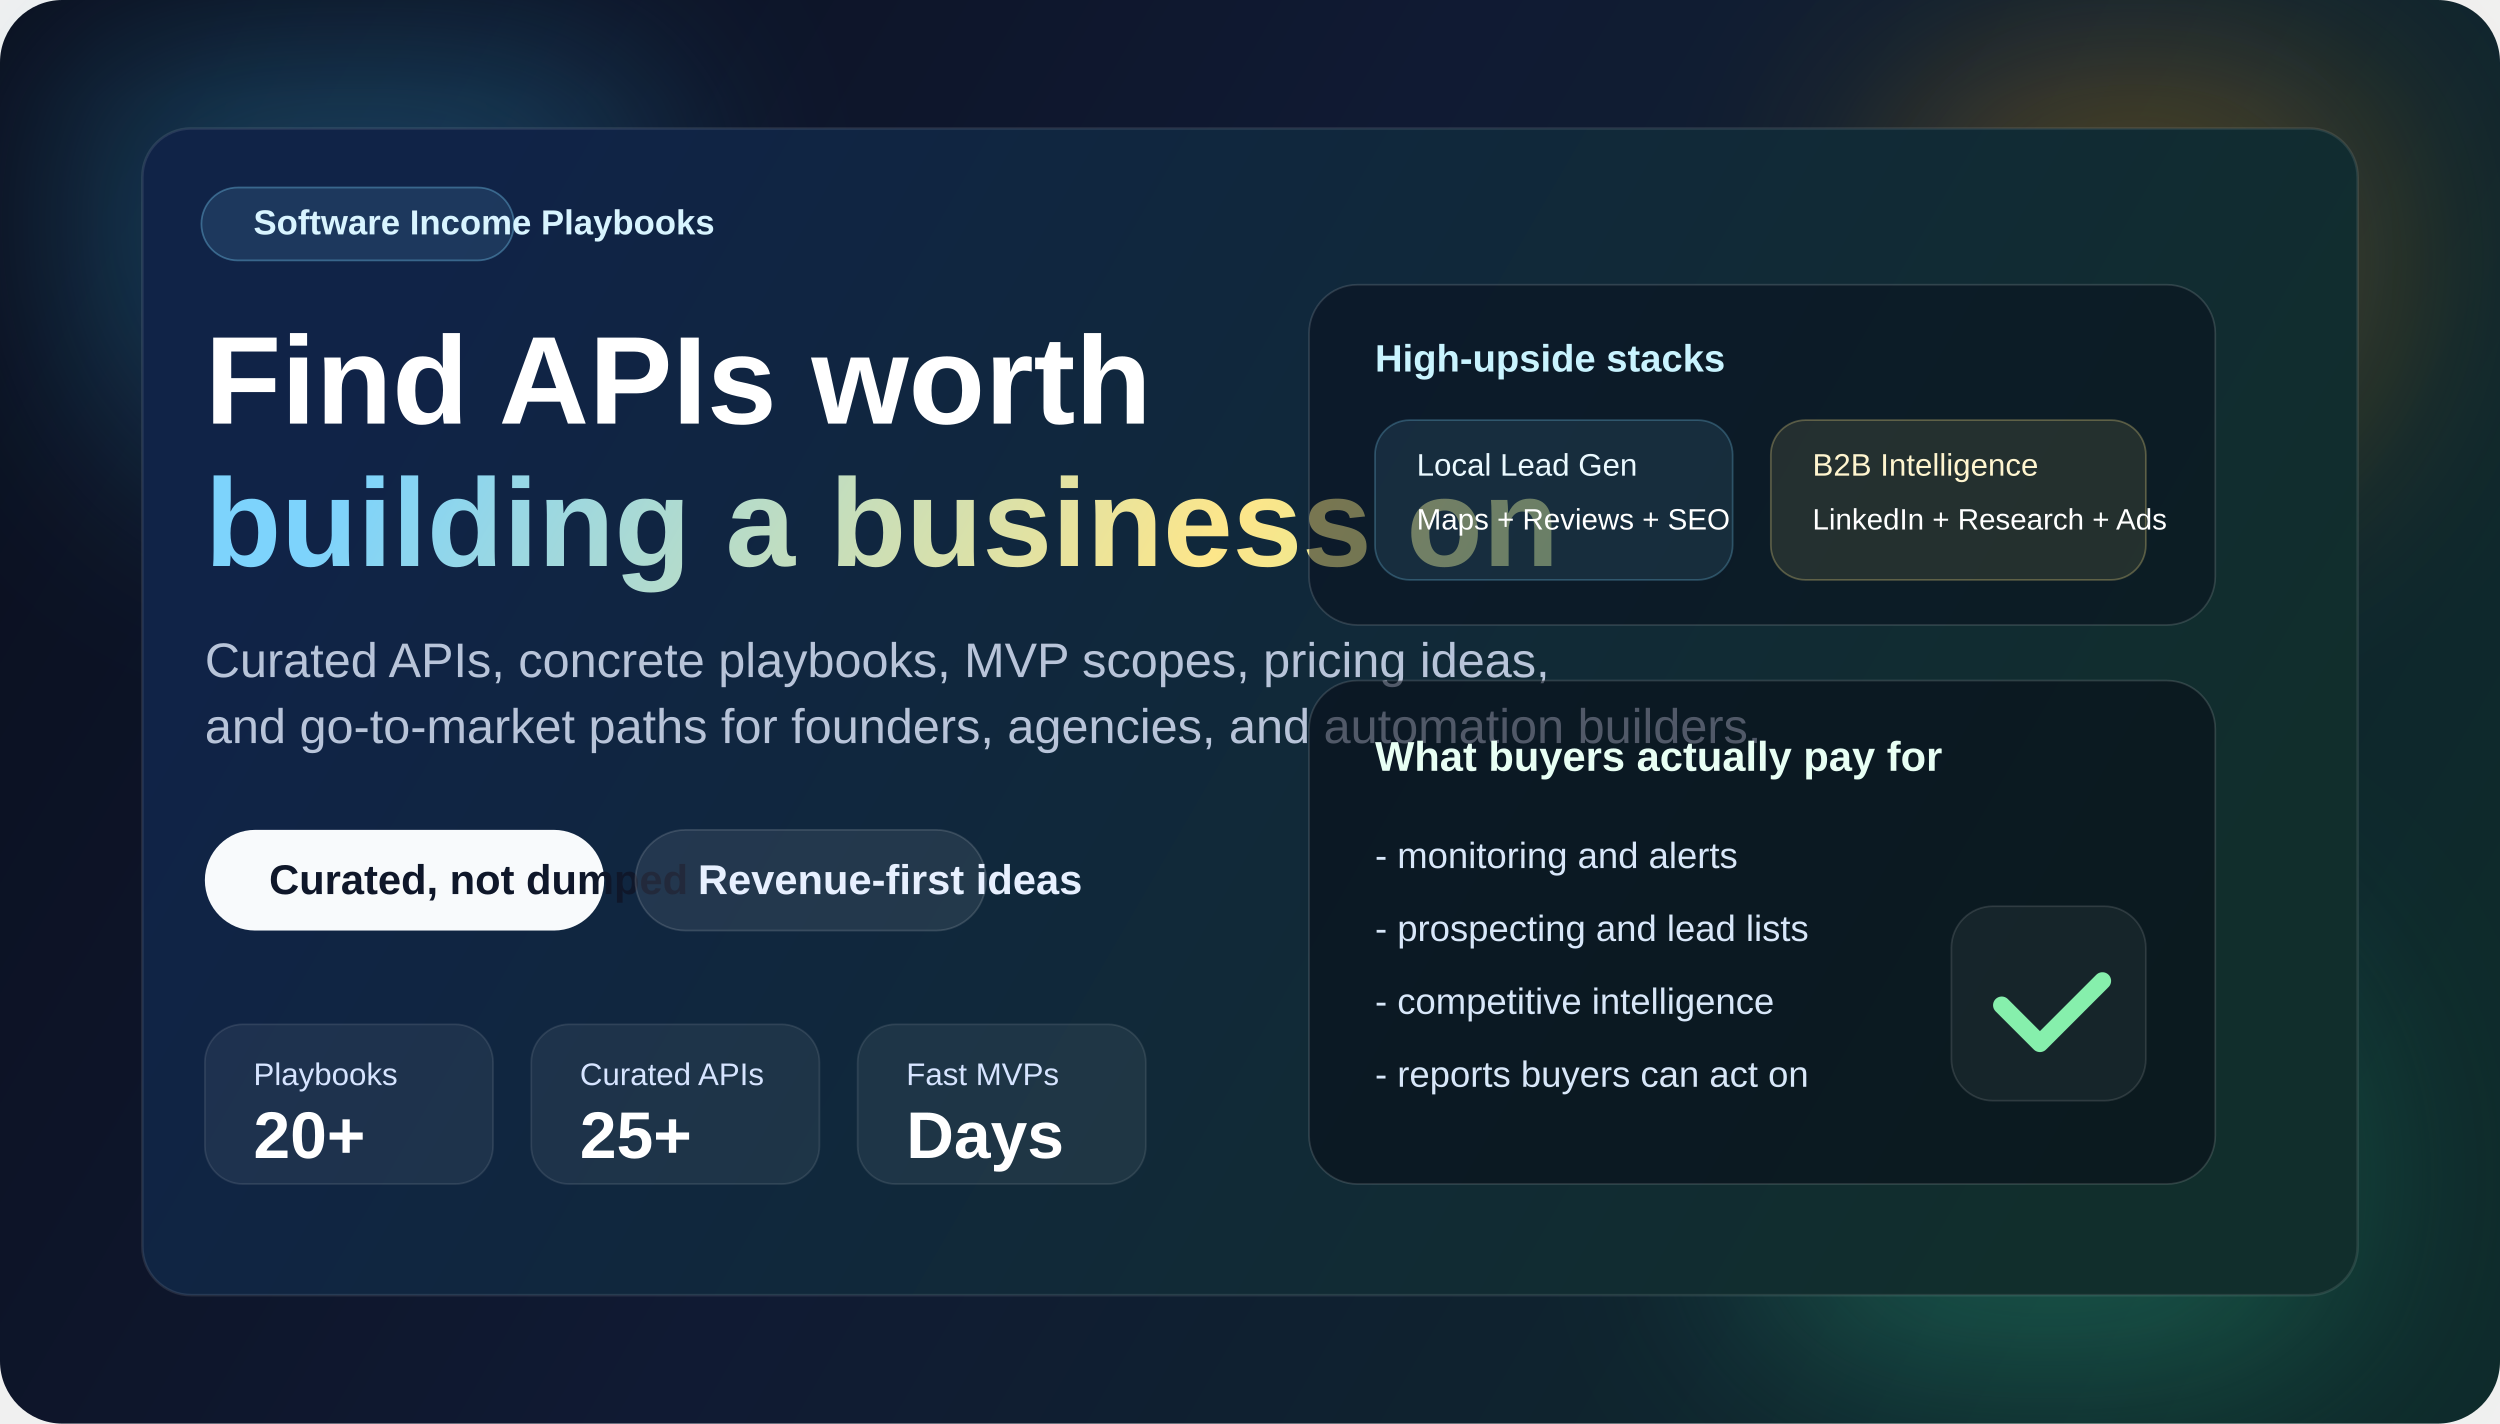
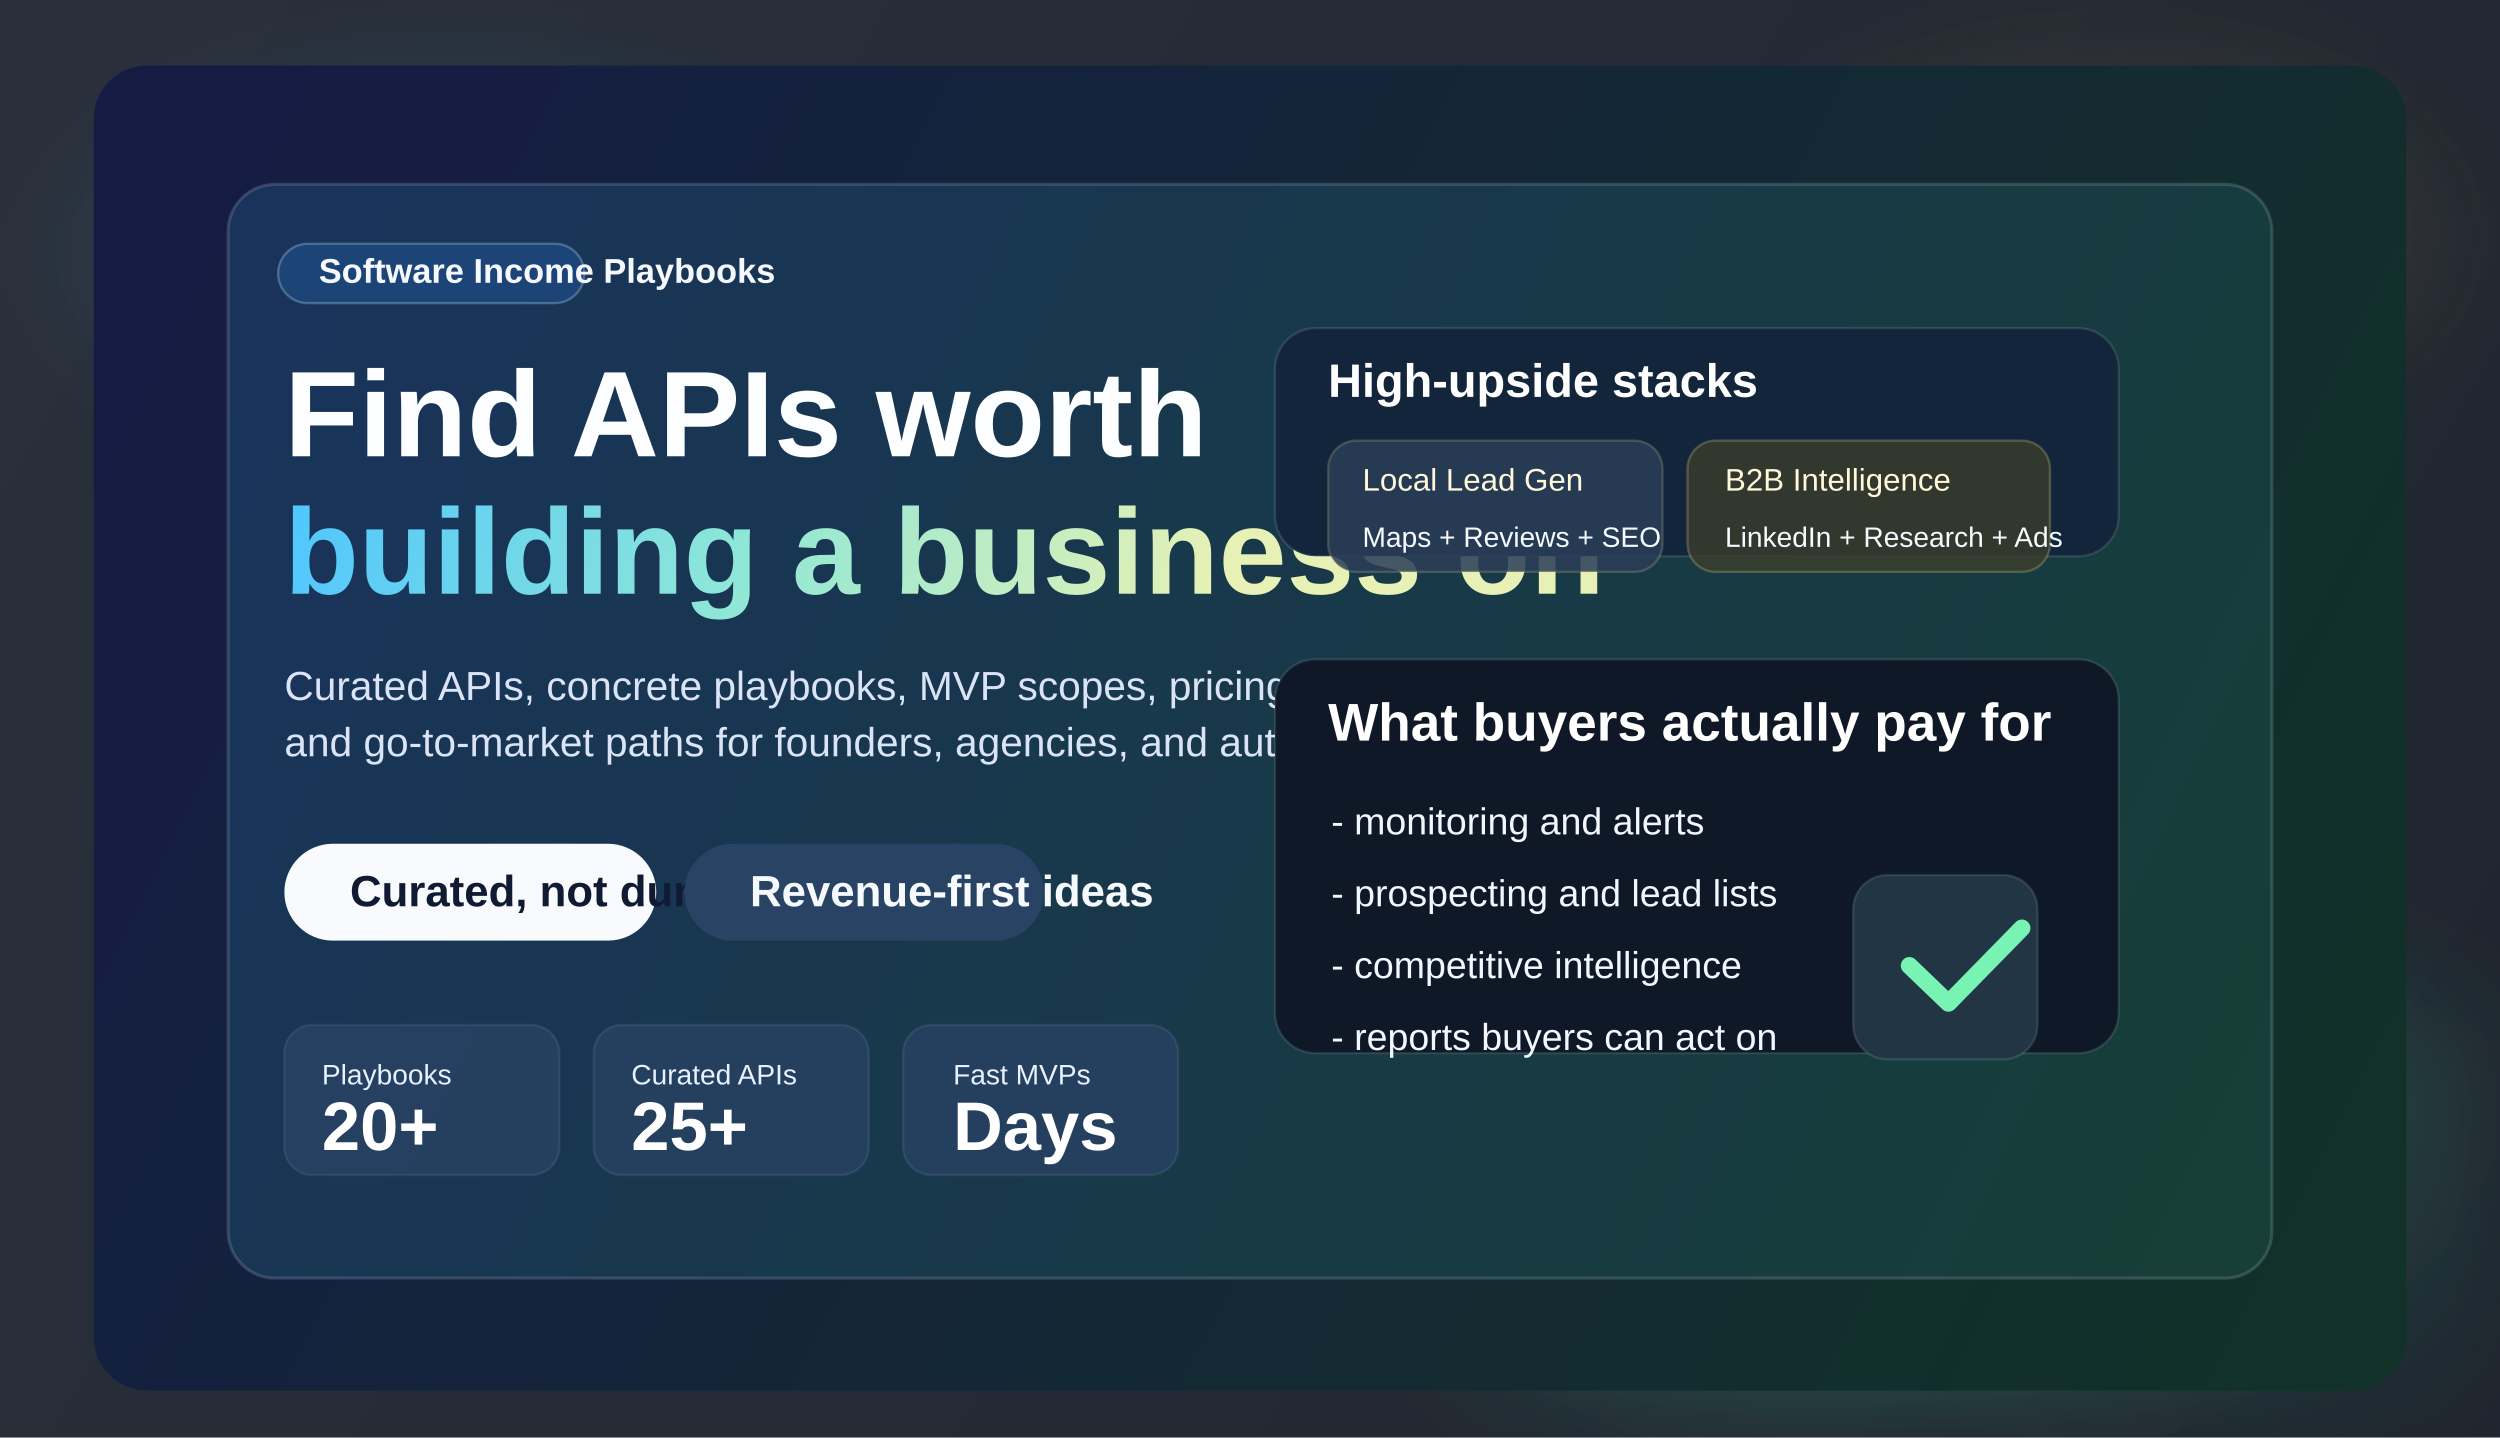
- <svg xmlns="http://www.w3.org/2000/svg" width="1440" height="820" viewBox="0 0 1440 820" fill="none">
+ <svg xmlns="http://www.w3.org/2000/svg" width="1600" height="920" viewBox="0 0 1600 920" fill="none">
  <defs>
-     <linearGradient id="bg" x1="84" y1="48" x2="1308" y2="760" gradientUnits="userSpaceOnUse">
-       <stop stop-color="#0B1020" />
-       <stop offset="0.45" stop-color="#101A33" />
-       <stop offset="1" stop-color="#0E2A2B" />
+     <linearGradient id="pageBg" x1="64" y1="42" x2="1500" y2="884" gradientUnits="userSpaceOnUse">
+       <stop stop-color="#2A303A" />
+       <stop offset="1" stop-color="#20262F" />
    </linearGradient>
-     <linearGradient id="card" x1="236" y1="162" x2="1176" y2="706" gradientUnits="userSpaceOnUse">
-       <stop stop-color="#102347" />
-       <stop offset="1" stop-color="#112E2C" />
+     <radialGradient id="glowLeft" cx="0" cy="0" r="1" gradientUnits="userSpaceOnUse" gradientTransform="translate(310 180) rotate(24) scale(420 220)">
+       <stop stop-color="#3DA1FF" stop-opacity="0.22" />
+       <stop offset="1" stop-color="#3DA1FF" stop-opacity="0" />
+     </radialGradient>
+     <radialGradient id="glowRight" cx="0" cy="0" r="1" gradientUnits="userSpaceOnUse" gradientTransform="translate(1340 156) rotate(170) scale(330 180)">
+       <stop stop-color="#EAC85F" stop-opacity="0.20" />
+       <stop offset="1" stop-color="#EAC85F" stop-opacity="0" />
+     </radialGradient>
+     <radialGradient id="glowBottom" cx="0" cy="0" r="1" gradientUnits="userSpaceOnUse" gradientTransform="translate(1280 772) rotate(156) scale(540 250)">
+       <stop stop-color="#2FD6A1" stop-opacity="0.24" />
+       <stop offset="1" stop-color="#2FD6A1" stop-opacity="0" />
+     </radialGradient>
+     <linearGradient id="frameBg" x1="122" y1="116" x2="1490" y2="812" gradientUnits="userSpaceOnUse">
+       <stop stop-color="#151C44" />
+       <stop offset="1" stop-color="#123129" />
    </linearGradient>
-     <linearGradient id="accent" x1="270" y1="154" x2="1060" y2="604" gradientUnits="userSpaceOnUse">
-       <stop stop-color="#7DD3FC" />
-       <stop offset="0.5" stop-color="#FDE68A" />
-       <stop offset="1" stop-color="#86EFAC" />
+     <linearGradient id="panelBg" x1="142" y1="136" x2="1460" y2="780" gradientUnits="userSpaceOnUse">
+       <stop stop-color="#19335C" />
+       <stop offset="1" stop-color="#173E37" />
    </linearGradient>
-     <filter id="blur" x="-120" y="-120" width="1680" height="1060" filterUnits="userSpaceOnUse">
-       <feGaussianBlur stdDeviation="60" />
+     <linearGradient id="headline" x1="184" y1="284" x2="764" y2="438" gradientUnits="userSpaceOnUse">
+       <stop stop-color="#4EC5FF" />
+       <stop offset="0.5" stop-color="#8FE7D6" />
+       <stop offset="1" stop-color="#E7F1B5" />
+     </linearGradient>
+     <filter id="softBlur" x="0" y="0" width="1600" height="920" filterUnits="userSpaceOnUse">
+       <feGaussianBlur stdDeviation="32" />
    </filter>
  </defs>
-   <rect width="1440" height="820" rx="36" fill="url(#bg)" />
-   <g opacity="0.24" filter="url(#blur)">
-     <circle cx="205" cy="126" r="170" fill="#38BDF8" />
-     <circle cx="1230" cy="150" r="150" fill="#F59E0B" />
-     <circle cx="1180" cy="678" r="170" fill="#34D399" />
+   <rect width="1600" height="920" rx="0" fill="url(#pageBg)" />
+   <g filter="url(#softBlur)">
+     <ellipse cx="318" cy="170" rx="280" ry="120" fill="url(#glowLeft)" />
+     <ellipse cx="1344" cy="154" rx="220" ry="112" fill="url(#glowRight)" />
+     <ellipse cx="1278" cy="772" rx="390" ry="180" fill="url(#glowBottom)" />
  </g>
-   <path d="M112 160H1328" stroke="rgba(255,255,255,0.08)" stroke-width="1" />
-   <path d="M112 650H1328" stroke="rgba(255,255,255,0.08)" stroke-width="1" />
-   <path d="M240 92V728" stroke="rgba(255,255,255,0.06)" stroke-width="1" />
-   <path d="M1104 92V728" stroke="rgba(255,255,255,0.06)" stroke-width="1" />
-   <rect x="82" y="74" width="1276" height="672" rx="28" fill="url(#card)" stroke="rgba(255,255,255,0.10)" stroke-width="1.5" />
-   <rect x="116" y="108" width="180" height="42" rx="21" fill="rgba(125,211,252,0.12)" stroke="rgba(125,211,252,0.35)" />
-   <text x="146" y="135" fill="#D8F4FF" font-size="20" font-family="'Segoe UI', Arial, sans-serif" font-weight="700">Software Income Playbooks</text>
-   <text x="118" y="244" fill="white" font-size="72" font-family="'Segoe UI', Arial, sans-serif" font-weight="800">Find APIs worth</text>
-   <text x="118" y="326" fill="url(#accent)" font-size="72" font-family="'Segoe UI', Arial, sans-serif" font-weight="800">building a business on</text>
-   <text x="118" y="390" fill="#B8C4D9" font-size="28" font-family="'Segoe UI', Arial, sans-serif">Curated APIs, concrete playbooks, MVP scopes, pricing ideas,</text>
-   <text x="118" y="428" fill="#B8C4D9" font-size="28" font-family="'Segoe UI', Arial, sans-serif">and go-to-market paths for founders, agencies, and automation builders.</text>
-   <rect x="118" y="478" width="230" height="58" rx="29" fill="#F8FAFC" />
-   <text x="155" y="515" fill="#0F172A" font-size="24" font-family="'Segoe UI', Arial, sans-serif" font-weight="800">Curated, not dumped</text>
-   <rect x="366" y="478" width="202" height="58" rx="29" fill="rgba(255,255,255,0.08)" stroke="rgba(255,255,255,0.14)" />
-   <text x="402" y="515" fill="#E7F0FF" font-size="24" font-family="'Segoe UI', Arial, sans-serif" font-weight="700">Revenue-first ideas</text>
-   <rect x="118" y="590" width="166" height="92" rx="22" fill="rgba(255,255,255,0.06)" stroke="rgba(255,255,255,0.10)" />
-   <text x="146" y="625" fill="#D6E4FF" font-size="18" font-family="'Segoe UI', Arial, sans-serif">Playbooks</text>
-   <text x="146" y="667" fill="white" font-size="38" font-family="'Segoe UI', Arial, sans-serif" font-weight="800">20+</text>
-   <rect x="306" y="590" width="166" height="92" rx="22" fill="rgba(255,255,255,0.06)" stroke="rgba(255,255,255,0.10)" />
-   <text x="334" y="625" fill="#D6E4FF" font-size="18" font-family="'Segoe UI', Arial, sans-serif">Curated APIs</text>
-   <text x="334" y="667" fill="white" font-size="38" font-family="'Segoe UI', Arial, sans-serif" font-weight="800">25+</text>
-   <rect x="494" y="590" width="166" height="92" rx="22" fill="rgba(255,255,255,0.06)" stroke="rgba(255,255,255,0.10)" />
-   <text x="522" y="625" fill="#D6E4FF" font-size="18" font-family="'Segoe UI', Arial, sans-serif">Fast MVPs</text>
-   <text x="522" y="667" fill="white" font-size="38" font-family="'Segoe UI', Arial, sans-serif" font-weight="800">Days</text>
-   <rect x="754" y="164" width="522" height="196" rx="28" fill="rgba(9,15,28,0.52)" stroke="rgba(255,255,255,0.14)" />
-   <text x="792" y="214" fill="#C9F4FF" font-size="22" font-family="'Segoe UI', Arial, sans-serif" font-weight="700">High-upside stacks</text>
-   <rect x="792" y="242" width="206" height="92" rx="20" fill="rgba(125,211,252,0.10)" stroke="rgba(125,211,252,0.26)" />
-   <text x="816" y="274" fill="#EAF9FF" font-size="18" font-family="'Segoe UI', Arial, sans-serif">Local Lead Gen</text>
-   <text x="816" y="305" fill="white" font-size="17" font-family="'Segoe UI', Arial, sans-serif">Maps + Reviews + SEO</text>
-   <rect x="1020" y="242" width="216" height="92" rx="20" fill="rgba(253,230,138,0.10)" stroke="rgba(253,230,138,0.28)" />
-   <text x="1044" y="274" fill="#FFF5CF" font-size="18" font-family="'Segoe UI', Arial, sans-serif">B2B Intelligence</text>
-   <text x="1044" y="305" fill="white" font-size="17" font-family="'Segoe UI', Arial, sans-serif">LinkedIn + Research + Ads</text>
-   <rect x="754" y="392" width="522" height="290" rx="28" fill="rgba(8,13,24,0.58)" stroke="rgba(255,255,255,0.14)" />
-   <text x="792" y="444" fill="#E8FFF4" font-size="24" font-family="'Segoe UI', Arial, sans-serif" font-weight="800">What buyers actually pay for</text>
-   <g fill="#D8E7F9" font-size="21" font-family="'Segoe UI', Arial, sans-serif">
-     <text x="792" y="500">- monitoring and alerts</text>
-     <text x="792" y="542">- prospecting and lead lists</text>
-     <text x="792" y="584">- competitive intelligence</text>
-     <text x="792" y="626">- reports buyers can act on</text>
-   </g>
-   <rect x="1124" y="522" width="112" height="112" rx="24" fill="rgba(255,255,255,0.05)" stroke="rgba(255,255,255,0.12)" />
-   <path d="M1153 579L1175 601L1211 565" stroke="#86EFAC" stroke-width="10" stroke-linecap="round" stroke-linejoin="round" />
+   <rect x="60" y="42" width="1480" height="848" rx="34" fill="url(#frameBg)" />
+   <rect x="146" y="118" width="1308" height="700" rx="30" fill="url(#panelBg)" stroke="rgba(216,237,255,0.16)" stroke-width="2" />
+   <rect x="178" y="156" width="196" height="38" rx="19" fill="#1C4477" stroke="rgba(188,221,255,0.30)" stroke-width="1.5" />
+   <text x="204" y="181" fill="#F5F8FF" font-size="22" font-family="'Segoe UI', Arial, sans-serif" font-weight="700">Software Income Playbooks</text>
+   <text x="182" y="292" fill="#FDFEFF" font-size="78" font-family="'Segoe UI', Arial, sans-serif" font-weight="800">Find APIs worth</text>
+   <text x="182" y="380" fill="url(#headline)" font-size="78" font-family="'Segoe UI', Arial, sans-serif" font-weight="800">building a business on</text>
+   <text x="182" y="448" fill="#DAE4F6" font-size="26" font-family="'Segoe UI', Arial, sans-serif">Curated APIs, concrete playbooks, MVP scopes, pricing ideas,</text>
+   <text x="182" y="484" fill="#DAE4F6" font-size="26" font-family="'Segoe UI', Arial, sans-serif">and go-to-market paths for founders, agencies, and automation builders.</text>
+   <rect x="182" y="540" width="238" height="62" rx="31" fill="#F8FAFD" />
+   <text x="224" y="580" fill="#101A33" font-size="28" font-family="'Segoe UI', Arial, sans-serif" font-weight="800">Curated, not dumped</text>
+   <rect x="438" y="540" width="230" height="62" rx="31" fill="#294364" />
+   <text x="480" y="580" fill="#F6FAFF" font-size="28" font-family="'Segoe UI', Arial, sans-serif" font-weight="700">Revenue-first ideas</text>
+   <rect x="182" y="656" width="176" height="96" rx="18" fill="#264261" fill-opacity="0.92" stroke="rgba(230,241,255,0.08)" stroke-width="1.5" />
+   <text x="206" y="694" fill="#E7F1FF" font-size="18" font-family="'Segoe UI', Arial, sans-serif">Playbooks</text>
+   <text x="206" y="736" fill="white" font-size="44" font-family="'Segoe UI', Arial, sans-serif" font-weight="800">20+</text>
+   <rect x="380" y="656" width="176" height="96" rx="18" fill="#264261" fill-opacity="0.92" stroke="rgba(230,241,255,0.08)" stroke-width="1.5" />
+   <text x="404" y="694" fill="#E7F1FF" font-size="18" font-family="'Segoe UI', Arial, sans-serif">Curated APIs</text>
+   <text x="404" y="736" fill="white" font-size="44" font-family="'Segoe UI', Arial, sans-serif" font-weight="800">25+</text>
+   <rect x="578" y="656" width="176" height="96" rx="18" fill="#264261" fill-opacity="0.92" stroke="rgba(230,241,255,0.08)" stroke-width="1.5" />
+   <text x="610" y="694" fill="#E7F1FF" font-size="18" font-family="'Segoe UI', Arial, sans-serif">Fast MVPs</text>
+   <text x="610" y="736" fill="white" font-size="44" font-family="'Segoe UI', Arial, sans-serif" font-weight="800">Days</text>
+   <rect x="816" y="210" width="540" height="146" rx="26" fill="#12253A" stroke="rgba(229,242,255,0.12)" stroke-width="1.5" />
+   <text x="850" y="254" fill="#FFFFFF" font-size="30" font-family="'Segoe UI', Arial, sans-serif" font-weight="800">High-upside stacks</text>
+   <rect x="850" y="282" width="214" height="84" rx="18" fill="#2C3E58" fill-opacity="0.86" stroke="rgba(251,233,160,0.18)" stroke-width="1.5" />
+   <text x="872" y="314" fill="#FFF8DA" font-size="20" font-family="'Segoe UI', Arial, sans-serif">Local Lead Gen</text>
+   <text x="872" y="350" fill="#F6FBFF" font-size="18" font-family="'Segoe UI', Arial, sans-serif">Maps + Reviews + SEO</text>
+   <rect x="1080" y="282" width="232" height="84" rx="18" fill="#3B3E2B" fill-opacity="0.80" stroke="rgba(251,233,160,0.22)" stroke-width="1.5" />
+   <text x="1104" y="314" fill="#FFF8DA" font-size="20" font-family="'Segoe UI', Arial, sans-serif">B2B Intelligence</text>
+   <text x="1104" y="350" fill="#F6FBFF" font-size="18" font-family="'Segoe UI', Arial, sans-serif">LinkedIn + Research + Ads</text>
+   <rect x="816" y="422" width="540" height="252" rx="26" fill="#0E1826" stroke="rgba(229,242,255,0.12)" stroke-width="1.5" />
+   <text x="850" y="474" fill="#FFFFFF" font-size="34" font-family="'Segoe UI', Arial, sans-serif" font-weight="800">What buyers actually pay for</text>
+   <text x="852" y="534" fill="#F2F7FF" font-size="24" font-family="'Segoe UI', Arial, sans-serif">- monitoring and alerts</text>
+   <text x="852" y="580" fill="#F2F7FF" font-size="24" font-family="'Segoe UI', Arial, sans-serif">- prospecting and lead lists</text>
+   <text x="852" y="626" fill="#F2F7FF" font-size="24" font-family="'Segoe UI', Arial, sans-serif">- competitive intelligence</text>
+   <text x="852" y="672" fill="#F2F7FF" font-size="24" font-family="'Segoe UI', Arial, sans-serif">- reports buyers can act on</text>
+   <rect x="1186" y="560" width="118" height="118" rx="22" fill="#213544" stroke="rgba(229,242,255,0.12)" stroke-width="1.5" />
+   <path d="M1222 618L1247 642L1294 594" stroke="#78F3B3" stroke-width="11" stroke-linecap="round" stroke-linejoin="round" />
</svg>
